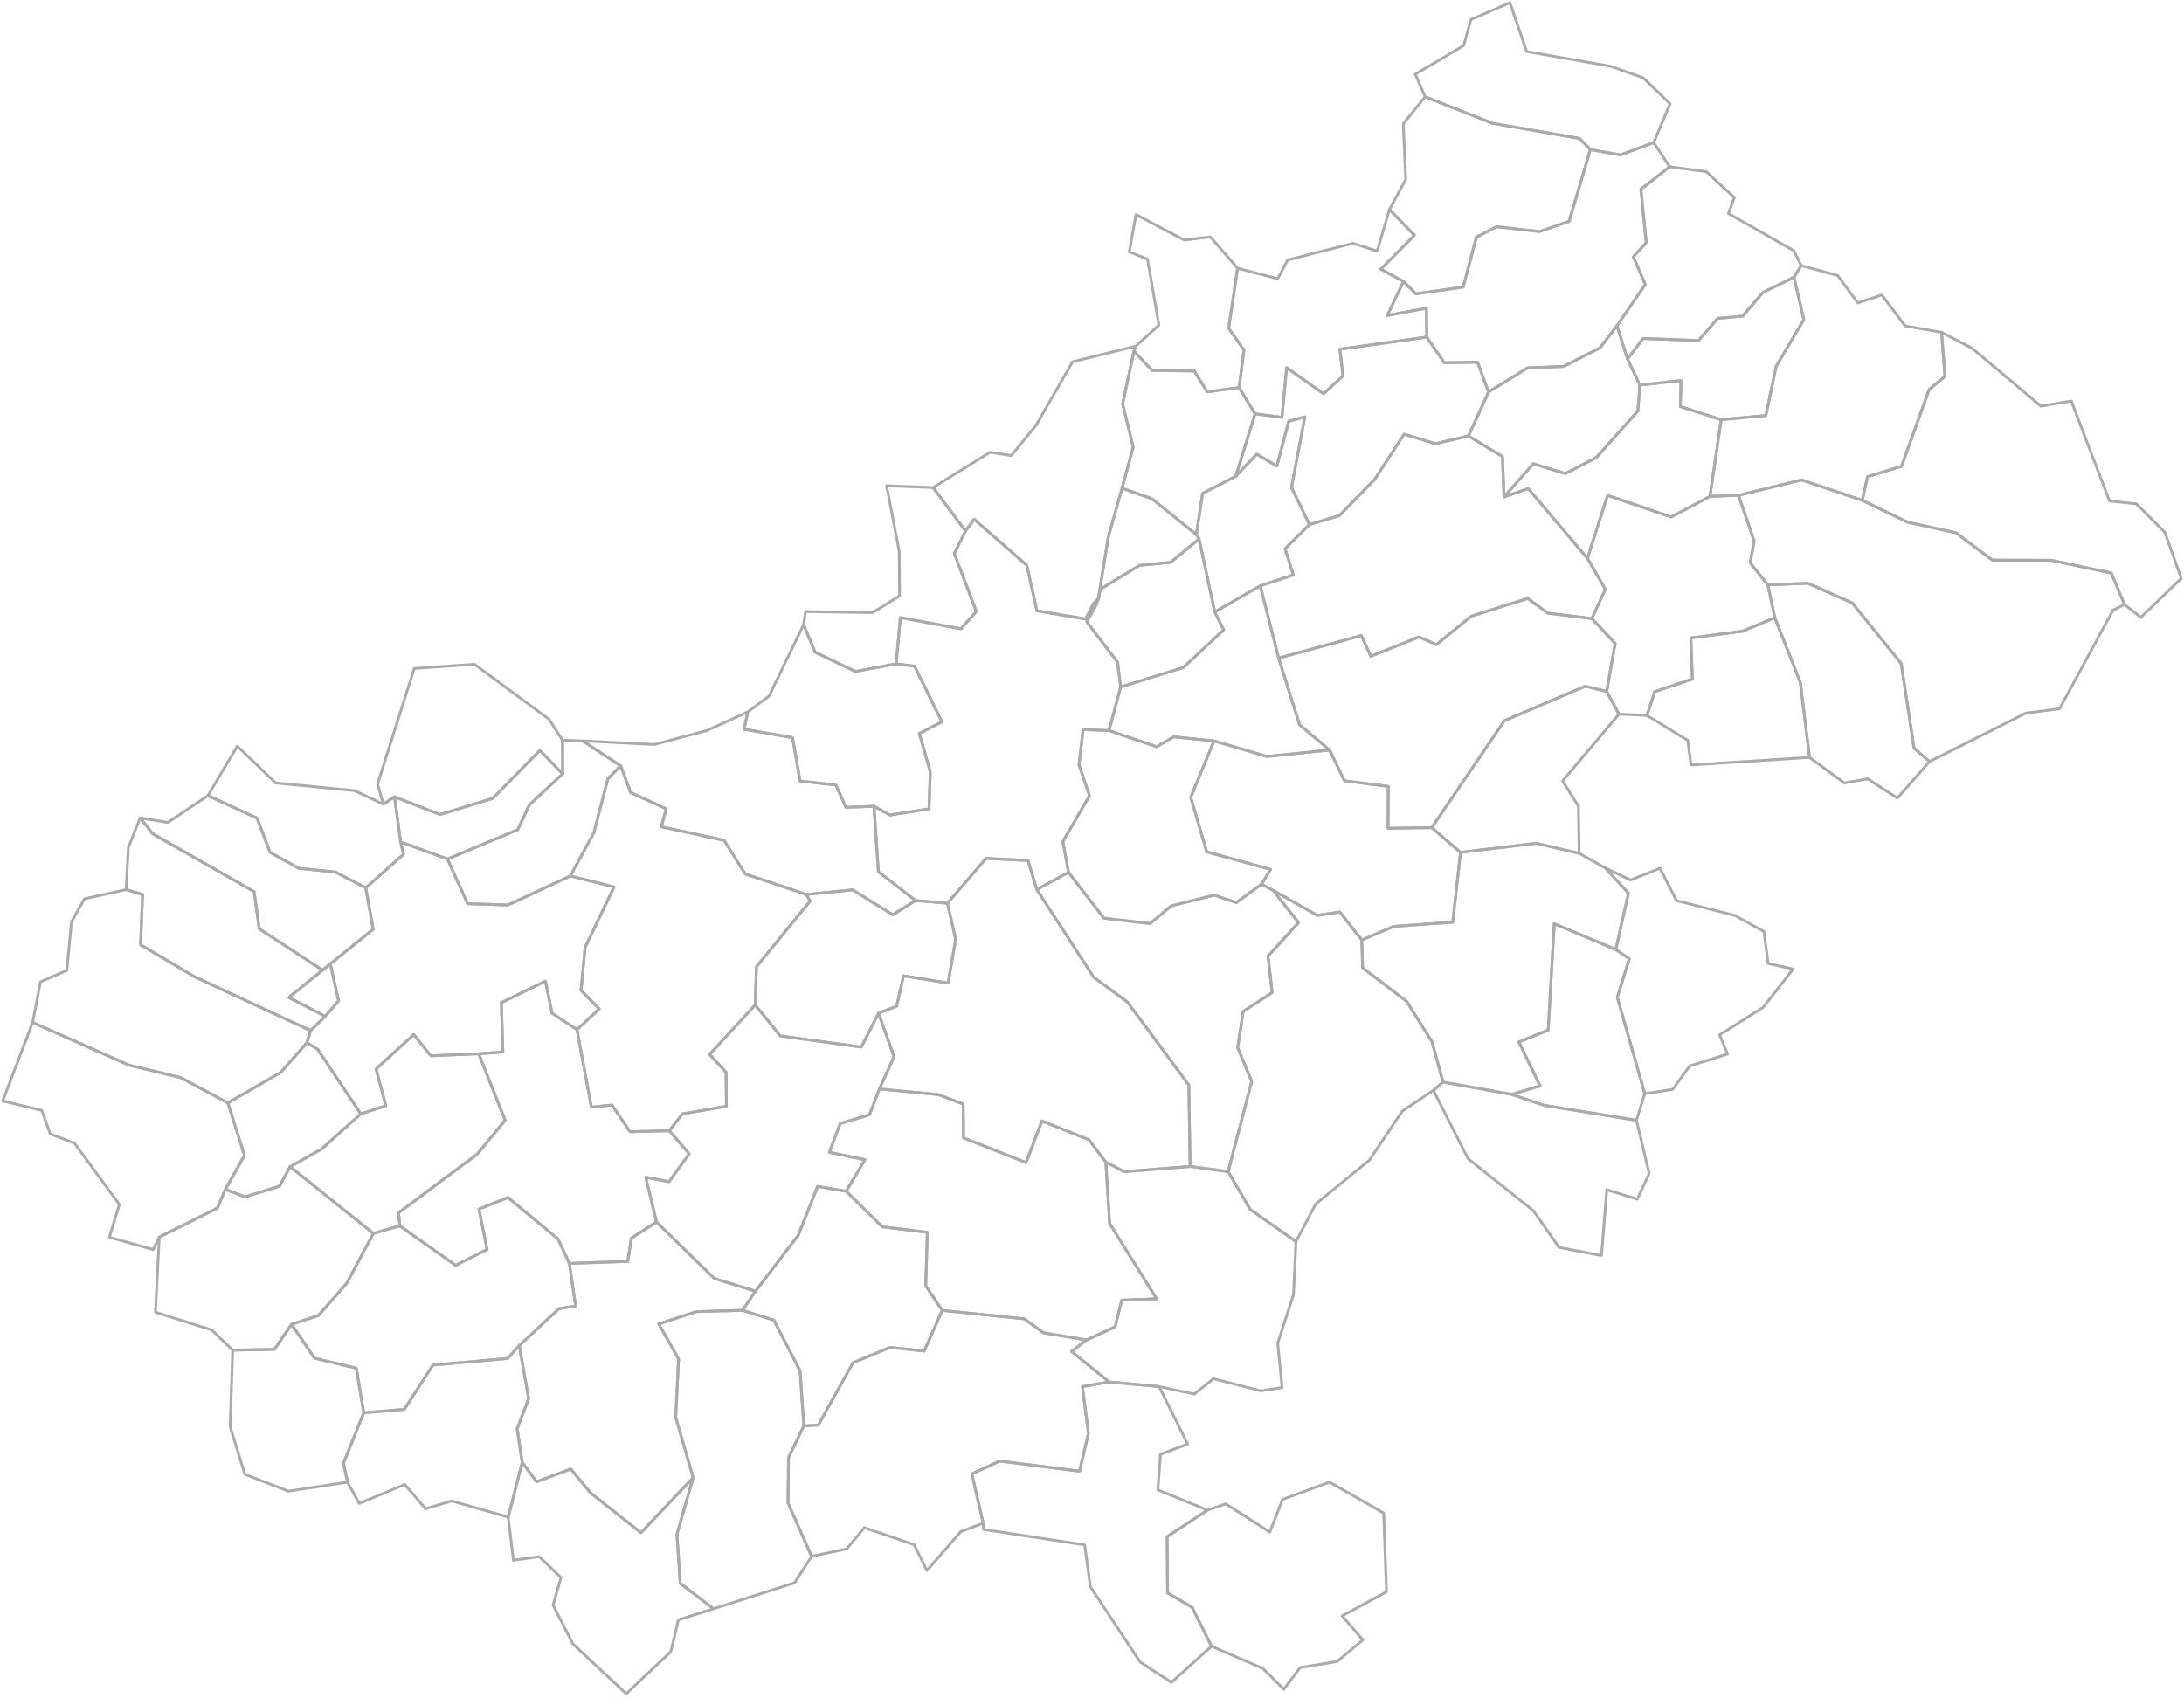
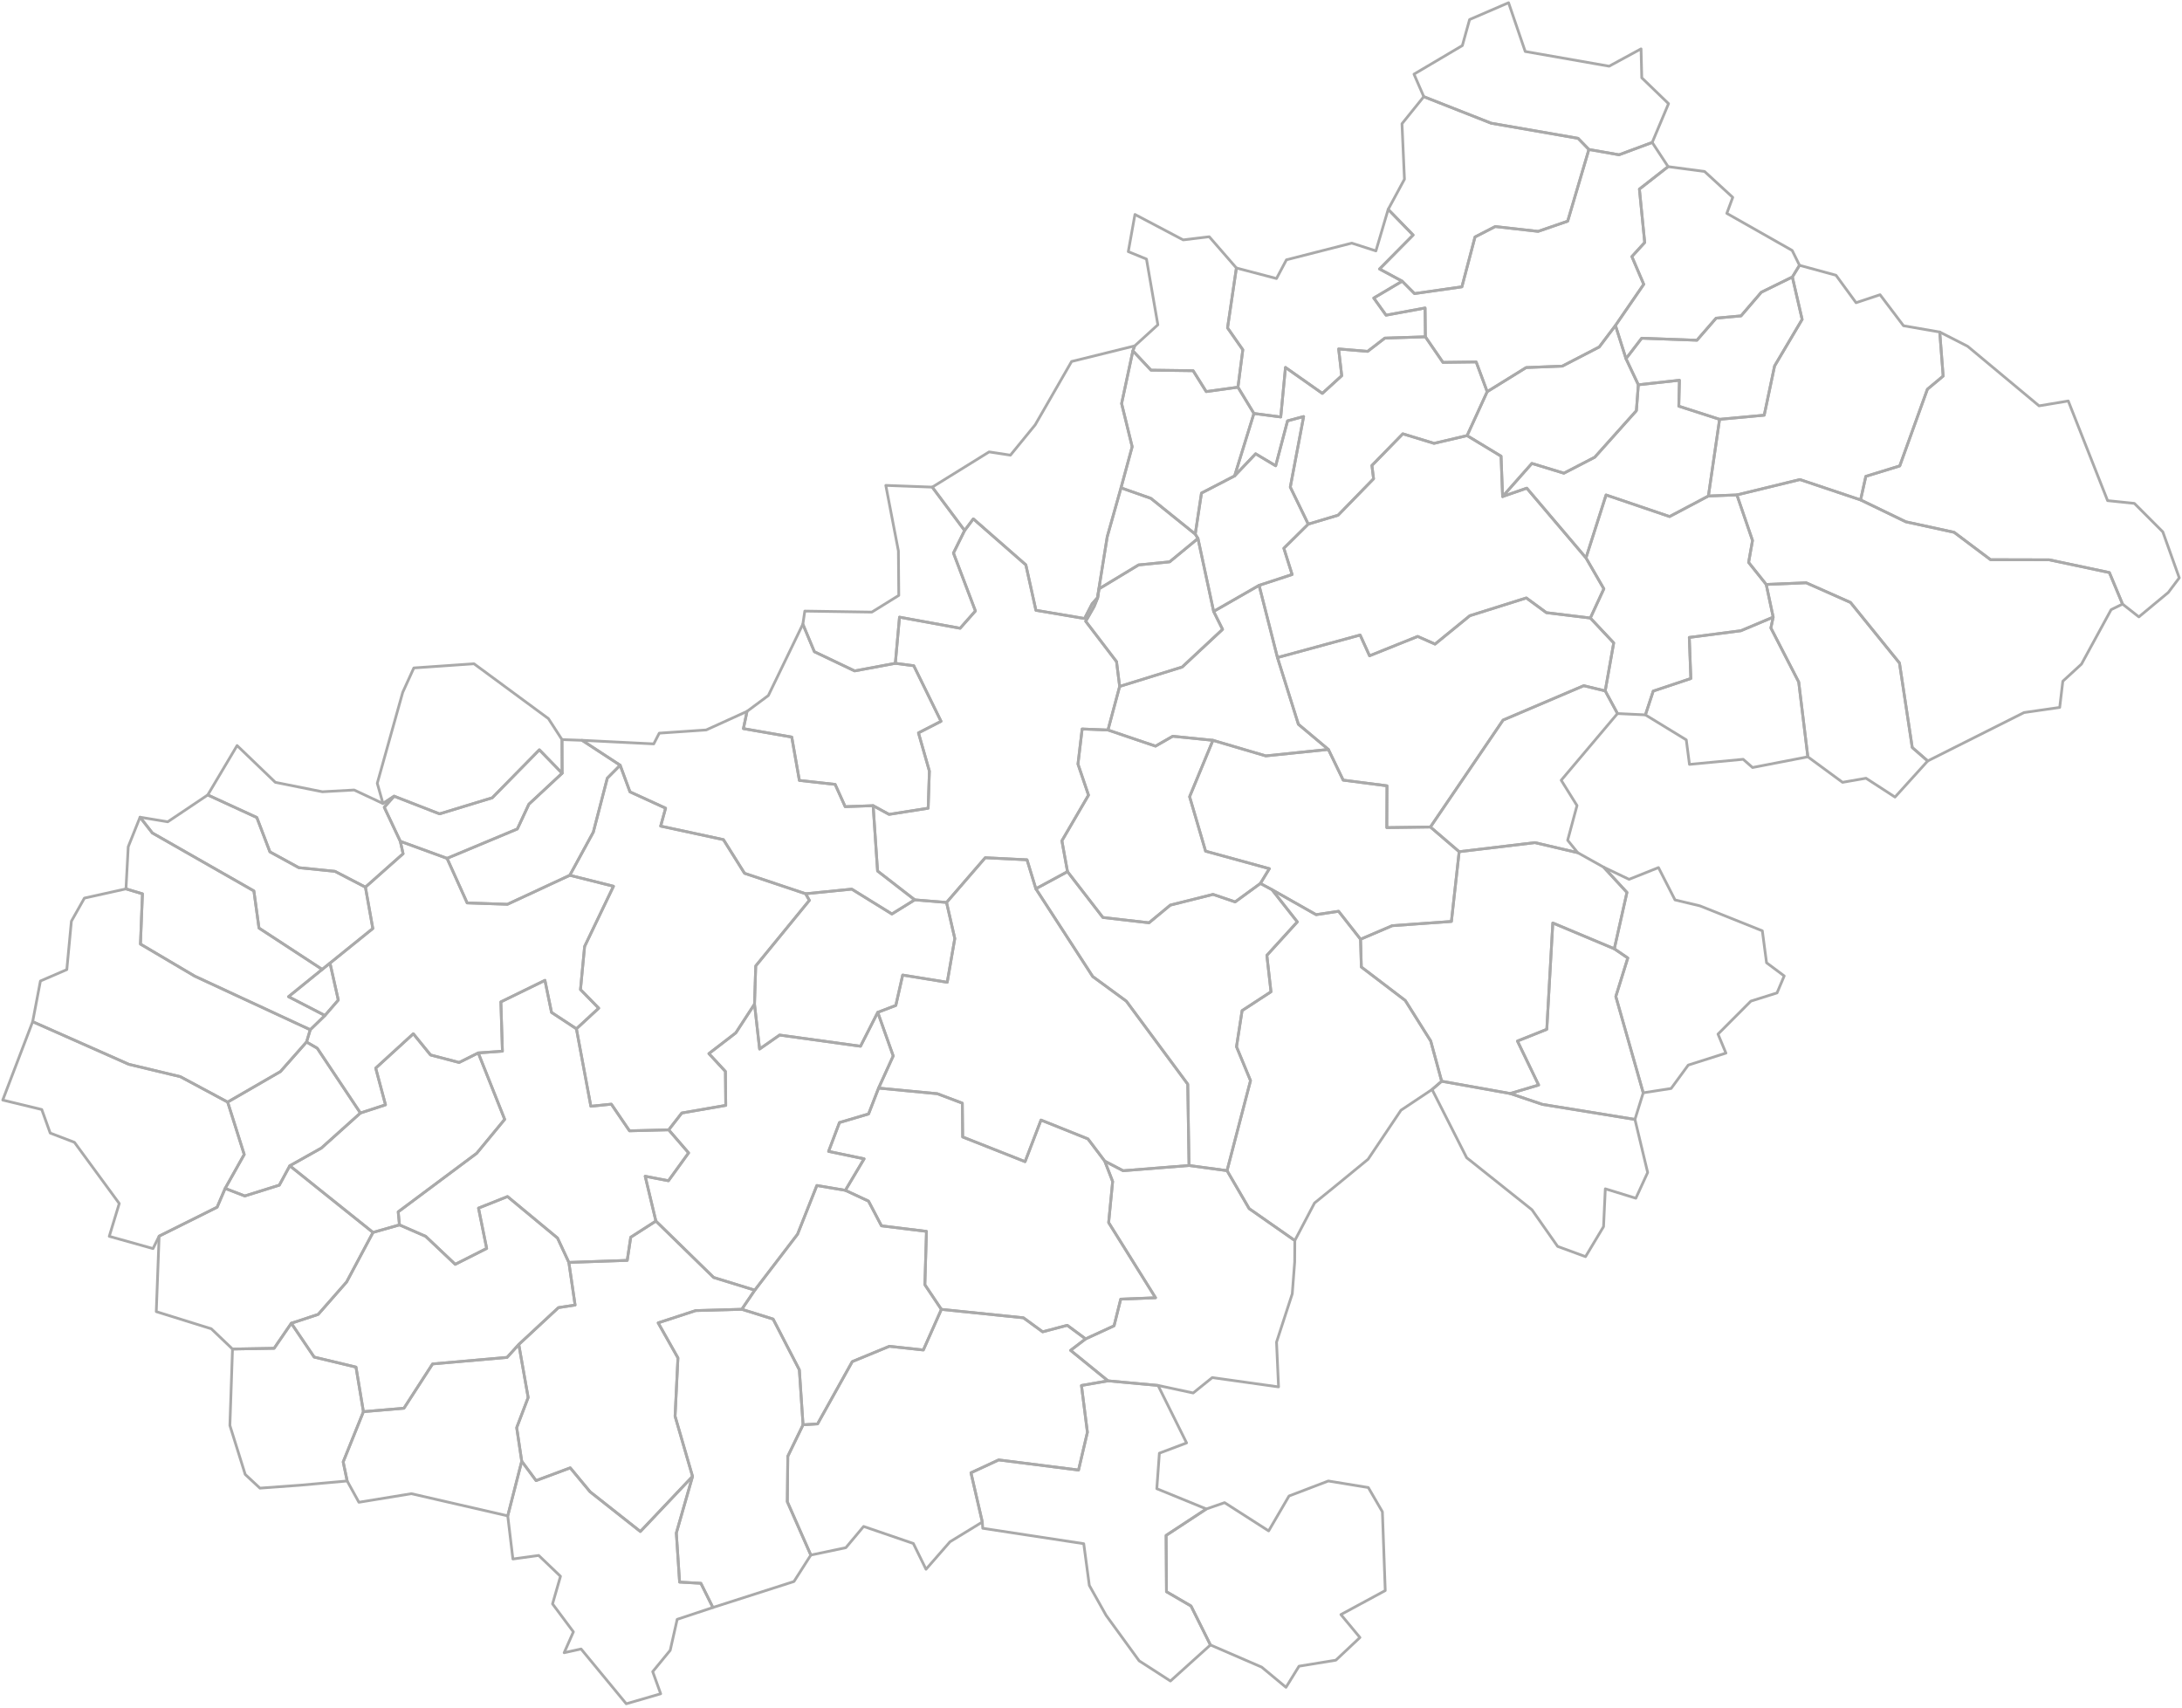
- <svg xmlns="http://www.w3.org/2000/svg" version="1.2" baseProfile="tiny" stroke-linecap="round" stroke-linejoin="round" viewBox="0 0 800 622">
+ <svg xmlns="http://www.w3.org/2000/svg" version="1.2" baseProfile="tiny" stroke-linecap="round" stroke-linejoin="round" viewBox="0 0 800 626">
  <g id="SM" fill="none" stroke="#aaa">
-     <path d="M443.782 603.118l-7.113-14.278-8.994-5.235-.137-20.644 14.754-9.698 6.689-2.316 16.153 10.358 4.657-11.982 17.216-6.315 19.829 11.295 1.041 28.884-16.253 8.795 7.6 8.826-9.454 7.9-13.504 2.207-6.02 7.967-7.659-7.628-18.805-8.136z" id="137844" />
-     <path d="M406.251 506.289l18.329 1.68 10.467 21.079-9.974 3.763-.945 13.018 18.164 7.434-14.754 9.698.137 20.644 8.994 5.235 7.113 14.278-14.68 13.23-11.445-7.404-18.272-27.652-2.047-15.297-37.032-5.647-.151-2.302-4.163-18.05 10.147-4.716 29.295 3.712 3.246-13.854-2.177-17.151 9.748-1.698z" id="137130" />
-     <path d="M133.242 517.59l-7.42 18.424 1.462 6.983-21.633 3.316-15.961-6.183-5.408-17.485.963-28.018 15.26-.268 6.297-9.183 8.388 12.402 15.329 3.67 2.723 16.342z" id="138538" />
-     <path d="M294.427 522.407l-5.59 11.533-.178 16.677 8.619 19.548-6.183 9.7-29.72 9.526-12.21-9.311-1.196-17.997 5.942-20.757-6.405-22.075 1.052-21.37-7.25-12.85 13.758-4.504 16.902-.475 11.481 3.58 9.623 18.627 1.355 20.148z" id="138770" />
-     <path d="M398.032 490.902l-5.52 4.207 13.739 11.18-9.748 1.698 2.177 17.15-3.246 13.855-29.295-3.712-10.147 4.717 4.162 18.049-8.16 3.043-12.486 14.277-4.642-9.447-18.24-6.242-6.505 7.786-12.843 2.702-8.619-19.548.177-16.677 5.591-11.533 5.325-.336 12.727-22.843 13.601-5.608 12.452 1.353 6.608-14.891 30.091 3.092 7.043 5.139 15.758 2.589z" id="138921" />
-     <path d="M208.564 462.869l2.287 15.63-6.105.942-14.538 13.505-4.292 4.741-27.322 2.404-10.494 16.243-14.858 1.256-2.723-16.342-15.329-3.67-8.388-12.402 9.852-3.251 10.432-11.898 9.669-18.157 9.7-2.76 20.456 14.457 11.519-5.83-2.992-14.78 10.632-4.24 18.336 15.202 4.158 8.95z" id="138734" />
-     <path d="M309.94 436.433l13.242 13.022 16.495 2.027-.584 19.567 6.047 9.033-6.608 14.891-12.452-1.353-13.601 5.608-12.727 22.844-5.325.335-1.356-20.148-9.622-18.627-11.481-3.58 4.764-7.013 15.68-20.51 7.081-17.868 10.447 1.772z" id="136713" />
-     <path d="M136.755 451.87l-9.67 18.157-10.43 11.898-9.853 3.251-6.297 9.183-15.26.268-7.773-7.427-20.53-6.447 1.398-27.517L79.6 442.624l2.953-6.887 7.197 2.764 12.653-3.96 3.847-7.107 30.504 24.436z" id="136768" />
-     <path d="M553.671 400.935l11.84 3.994 33.915 5.509 4.67 19.455-4.337 9.437-11.193-3.455-1.931 24.114-15.55-2.993-9.428-13.449-23.924-19.074-12.683-25.011 3.515-3.023 25.106 4.496z" id="137103" />
-     <path d="M132.145 408.087l-14.326 12.858-11.568 6.49-3.847 7.107L89.75 438.5l-7.197-2.763 6.985-12.446-6.067-19.215 19.338-11.18 9.577-10.844 3.926 2.278 15.832 23.756z" id="138501" />
-     <path d="M175.345 386.057l9.687 24.358-10.251 12.436L146 444.32l.454 4.789-9.7 2.76-30.504-24.436 11.568-6.49 14.326-12.857 9.195-3.002-3.593-13.454 13.792-12.604 6.312 7.78 17.494-.75z" id="139107" />
-     <path d="M211.332 377.209l5.295 28.404 7.513-.768 6.657 9.775 14.37-.36 7.299 8.443-7.392 10.22-8.528-1.644 3.928 16.427-9.224 5.924-1.28 8.495-21.406.744-4.158-8.95-18.337-15.202-10.63 4.24 2.99 14.78-11.518 5.83-20.456-14.457-.455-4.79 28.78-21.47 10.252-12.435-9.687-24.358 8.861-.64-.568-18.075 16.155-7.896 2.421 11.76 9.118 6.003z" id="137292" />
-     <path d="M591.867 347.878l4.939 3.372-4.39 14.116 10.048 35.313-3.038 9.759-33.914-5.509-11.841-3.994 10.447-3.106-7.765-16.124 10.759-4.308 2.2-38.99 22.555 9.471z" id="137504" />
-     <path d="M498.822 344.375l.295 10.184 16.111 12.277 9.329 14.858 4.008 14.745-3.515 3.023-11.408 7.609-12.059 17.97-19.63 16.04-7.228 13.762-16.741-11.707-8.11-13.918 8.61-33.006-5.137-12.423 2.049-13.242 10.59-6.911-1.51-13.356 11.168-12.274-9.291-11.807 16.175 9.162 8.252-1.237 8.042 10.25z" id="137899" />
-     <path d="M119.132 372.331l-13.347-6.898 12.34-10.003 2.866-2.305 3.04 13.538-4.9 5.668zm-5.38 5.224l-1.365 4.498-9.577 10.844-19.338 11.18-17.344-9.313-18.887-4.531-35.264-15.634 2.842-14.912 9.673-4.179 1.684-17.752 4.772-8.464 15.24-3.385 6.039 1.805-.73 18.435L71.394 357.9l42.359 19.655z" id="138663" />
-     <path d="M602.464 400.679l-10.048-35.313 4.39-14.116-4.939-3.372 4.632-20.672-8.543-9.256 9.323 4.456 10.78-4.302 6.061 11.85 21.333 5.423 10.68 5.907 1.546 11.71 9.146 2.034-10.945 13.99-15.995 10.134 2.917 7.015-13.835 4.352-6.274 8.574-10.229 1.586z" id="138618" />
-     <path d="M578.446 312.636l9.51 5.314 8.543 9.256-4.632 20.672-22.555-9.472-2.2 38.99-10.76 4.309 7.766 16.124-10.447 3.106-25.106-4.496-4.008-14.745-9.329-14.858-16.11-12.277-.296-10.185 11.624-4.966 21.695-1.556 2.84-25.578 27.78-3.32 15.685 3.682z" id="139287" />
-     <path d="M206.095 283.508l-12.182 11.346-4.235 9.087-25.771 10.775-17.14-6.25-2.274-16.543 16.66 6.485 19.318-5.892 17.28-17.593 8.344 8.585z" id="179677" />
-     <path d="M140.418 294.608l4.075-2.685 2.274 16.543 1.019 4.548-13.809 12.259-11.178-5.8-13.235-1.337-10.604-5.803-4.802-12.595-17.989-8.27 10.756-18.105 14.025 13.483 28.902 2.809 10.566 4.953z" id="139250" />
-     <path d="M487.031 274.781l5.432 11.257 16.057 2.074-.071 15.332 15.99-.22 10.541 9.05-2.84 25.578-21.694 1.556-11.624 4.966-8.042-10.25-8.252 1.237-16.175-9.162-4.248-2.28 3.291-5.421-23.387-6.422-5.853-19.963 8.546-20.675 19.377 5.71 22.952-2.367z" id="137540" />
-     <path d="M213.413 271.437l13.958 9.136-4.71 4.743-5.127 19.782-8.622 15.827-22.865 10.632-14.77-.499-7.37-16.342 25.77-10.775 4.236-9.087 12.182-11.346-.047-12.337 7.365.266z" id="136553" />
-     <path d="M273.888 260.828l-1.322 6.32 17.72 3.089 2.79 15.907 13.12 1.453 3.676 8.171 10.25-.368 1.627 23.959 13.627 10.566-8.377 5.19-14.71-9.111-16.914 1.691-22.402-7.501-7.738-12.344-23.012-4.954 1.809-6.584-13.064-5.978-3.597-9.76-13.958-9.137 26.274 1.31 19.224-5.107 14.977-6.812z" id="137611" />
-     <path d="M328.264 243.207l6.762.888 9.989 20.367-8.27 4.255 3.998 14-.44 13.614-14.342 2.26-5.84-3.191-10.25.368-3.675-8.171-13.12-1.453-2.79-15.907-17.72-3.09 1.322-6.32 7.816-5.814 12.656-26.166 4.218 10.106 14.76 7.036 14.926-2.782z" id="139358" />
-     <path d="M341.799 178.606l11.861 15.906-4.09 8.26 8.053 21.239-5.607 6.337-22.228-4.067-1.524 16.926-14.926 2.782-14.76-7.036-4.218-10.106.708-4.788 24.582.368 9.874-6.122-.138-16.316-4.62-24.017 17.033.633z" id="137675" />
-     <path d="M479.651 192.17l-8.946 8.854 3.033 9.626-12.111 3.97-16.666 9.56-5.742-26.74-.995-1.599 2.28-15.055 12.151-6.299 7.701-8.104 7.356 4.398 4.345-16.47 5.904-1.59-4.892 25.878 6.582 13.571z" id="179873" />
-     <path d="M453.882 141.973l5.85 9.626-7.077 22.888-12.15 6.299-2.281 15.055-16.273-13.118-10.945-3.858 4.087-15.071-3.868-15.822 4.129-19.335 6.638 7.078 15.452.207 4.802 7.659 11.636-1.608z" id="138164" />
-     <path d="M416.027 126.822l-.673 1.815-4.129 19.335 3.868 15.822-4.087 15.071-5.058 17.946-3.587 22.351-1.936 2.2-2.798 5.416-17.822-3.014-3.691-16.655-19.26-16.866-3.194 4.269-11.861-15.906 20.851-12.919 7.81 1.201 9.085-11.133 13.343-23.217 23.139-5.716z" id="137960" />
-     <path d="M778.2 221.483l-4.825-11.553-22.044-4.667-21.528-.054-13.359-10.04-17.706-3.854-16.573-8.022 1.914-8.638 12.436-3.823 10.135-28.116 5.781-4.827-1.251-16.15 11.243 5.89 25.177 21.176 11.111-1.895 14.008 36.645 9.817 1.01 10.43 10.44L799 211.872l-14.814 14.31-5.986-4.7z" id="137407" />
-     <path d="M711.18 121.74l1.251 16.149-5.78 4.827-10.136 28.116-12.436 3.823-1.914 8.638-22.259-7.465-23.093 5.636-10.452.395 4.1-28.112 16.364-1.51 3.8-18.049 10.101-17.073-3.584-15.558 2.622-4.28 13.379 3.644 7.36 10.074 8.792-2.936 8.6 11.376 13.285 2.305z" id="137069" />
-     <path d="M453.308 98.257l-3.248 21.96 5.599 8.022-1.777 13.734-11.636 1.608-4.802-7.659-15.452-.207-6.638-7.078.673-1.815 8.485-7.734-4.174-24.104-6.67-2.721 2.45-13.632 17.677 9.326 9.558-1.157 9.955 11.457z" id="180028" />
-     <path d="M659.764 97.277l-2.622 4.28-11.385 5.595-7.435 8.668-9.136.834-7.028 8.094-20.256-.744-5.755 7.51-3.86-12.182 10.368-15.094-4.352-10.165 4.704-5.161-1.943-19.576L611.59 61.1l13.358 1.765 10.34 9.498-2.173 5.868 23.964 13.6 2.684 5.446z" id="137274" />
-     <path d="M605.76 52.23l5.83 8.87-10.526 8.236 1.943 19.576-4.704 5.161 4.352 10.165-10.367 15.094-6.193 8.1-13.305 6.81-13.249.526-14.284 8.843-4.036-10.902-12.178.158-6.446-9.375-.111-10.566-14.31 2.636 5.917-12.465 4.524 4.548 17.37-2.479 4.805-18.28 7.423-3.824 15.715 1.773 10.843-3.74 7.77-26.291 11.06 1.947 12.156-4.52z" id="139170" />
-     <path d="M522.011 35.44l24.717 9.738 31.848 5.535 3.968 4.09-7.771 26.293-10.843 3.739-15.714-1.773-7.424 3.825-4.806 18.28-17.369 2.478-4.524-4.548-8.305-4.473 12.316-12.449-9.146-9.404 5.963-11.054-.902-20.357 7.992-9.92z" id="136919" />
-     <path d="M605.76 52.23l-12.157 4.52-11.06-1.946-3.967-4.09-31.848-5.536-24.717-9.738-3.59-8.25 17.732-10.482 2.652-9.54L553.093 1l6.112 17.878 30.763 5.395 11.962 4.248 9.816 9.485-5.987 14.225z" id="139009" />
-     <path d="M588.531 253.314l4.5 8.311-20.638 24.45 5.794 9.29.259 17.27-15.685-3.682-27.78 3.32-10.542-9.048 26.645-39.208 29.576-12.608 7.871 1.905z" id="136802" />
-     <path d="M650.114 226.273l9.36 23.785 3.344 27.426-43.396 2.778-1.175-8.992-14.98-9.162 2.866-8.728 13.789-4.599-.568-15.067 18.914-2.452 11.846-4.989z" id="180091" />
-     <path d="M583.08 226.6l8.566 9.117-3.115 17.596-7.87-1.904-29.577 12.608-26.645 39.208-15.99.22.071-15.333-16.057-2.074-5.432-11.257-11-9.229-7.67-24.456 30.316-8.255 3.448 7.603 17.652-7.098 6.361 2.815 12.75-10.404 20.707-6.52 7.354 5.397 16.131 1.966z" id="138084" />
-     <path d="M626.36 181.86l10.453-.396 5.72 16.707-1.427 8.043 6.457 8.075 2.55 11.984-11.845 4.989-18.914 2.452.568 15.067-13.789 4.6-2.867 8.727-10.234-.483-4.5-8.311 3.114-17.597-8.566-9.117 4.953-10.707-6.554-11.336 7.364-23.08 23.291 7.916 14.226-7.534z" id="138351" />
-     <path d="M405.05 425.736l1.424 22.533 17.192 27.554-12.77.508-2.438 9.775-10.426 4.796-15.758-2.59-7.043-5.138-30.091-3.092-6.047-9.032.584-19.568-16.495-2.027-13.242-13.022 6.875-11.552-13.023-2.725 3.983-10.57 10.678-3.157 3.67-9.48 21.533 2.06 9.164 3.47.13 12.39 22.881 9.047 5.838-15.243 17.214 6.9 6.168 8.163z" id="136964" />
-     <path d="M206.048 271.17l.047 12.338-8.344-8.585-17.28 17.593-19.319 5.892-16.659-6.485-4.075 2.685-2.099-7.417 13.408-42.292 22.057-1.528 27.288 20.113 4.976 7.687z" id="137032" />
-     <path d="M468.36 241.096l7.67 24.456 11.001 9.229-22.952 2.367-19.377-5.71-14.733-1.492-6.317 3.622-17.43-5.908 4.284-15.983 22.926-7.11 14.806-13.811-3.277-6.575 16.666-9.56 6.733 26.475z" id="138280" />
-     <path d="M444.961 224.18l3.277 6.576-14.806 13.81-22.926 7.11-1.144-9.078-11.3-14.794 3.125-5.491 1.287-3.191.46-3.215 14.513-8.779 11.375-1.122 10.397-8.567 5.742 26.742z" id="137185" />
-     <path d="M51.344 299.628l4.52 5.788 37.22 21.247 1.873 13.611 23.168 15.156-12.34 10.003 13.347 6.898-5.38 5.224-42.36-19.655-19.894-11.753.729-18.435-6.039-1.805.824-15.446 4.332-10.833z" id="179882" />
-     <path d="M295.375 327.695l1.37 2.423-19.668 24.049-.444 14.006-16.726 18.127 6.06 6.55.121 12.44-16.117 2.792-4.804 6.178-14.37.36-6.657-9.775-7.513.768-5.295-28.404 8.174-7.558-6.675-6.828 1.508-15.797 10.589-22.083-16.016-4.018 8.622-15.827 5.126-19.782 4.711-4.743 3.597 9.762 13.064 5.977-1.81 6.584 23.013 4.954 7.738 12.344 22.401 7.501z" id="138208" />
-     <path d="M76.17 291.468l17.988 8.27 4.802 12.595 10.604 5.803 13.235 1.338 11.178 5.799 2.71 15.17-15.696 12.682-2.866 2.305-23.168-15.156-1.873-13.611-37.22-21.247-4.52-5.788 10.161 1.683 14.664-9.843z" id="137728" />
-     <path d="M163.907 314.716l7.37 16.342 14.77.499 22.865-10.632 16.016 4.018-10.59 22.083-1.507 15.797 6.675 6.828-8.174 7.558-9.118-6.004-2.42-11.759-16.156 7.896.568 18.075-8.861.64-17.494.75-6.312-7.78-13.792 12.604 3.593 13.454-9.195 3.002-15.832-23.756-3.926-2.278 1.365-4.498 5.38-5.224 4.9-5.668-3.04-13.538 15.694-12.682-2.709-15.17 13.809-12.26-1.019-4.546 17.14 6.249z" id="136526" />
-     <path d="M596.147 131.513l4.525 9.567-.712 9.496-15.276 17.073-11.304 5.85-11.745-3.58-10.726 12.136-.565-14.79-12.454-7.549 7.368-16.106 14.283-8.842 13.25-.526 13.304-6.81 6.193-8.1 3.859 12.181z" id="137746" />
-     <path d="M514.093 103.097l-5.917 12.465 14.31-2.636.111 10.566-31.804 4.45 1.13 9.817-7.108 6.48-13.514-9.516-1.73 18.163-9.84-1.287-5.849-9.626 1.777-13.734-5.6-8.023 3.25-21.959 14.702 3.863 3.643-6.862 23.962-6.114 8.843 2.85 4.499-15.223 9.146 9.404-12.316 12.449 8.305 4.473z" id="137764" />
-     <path d="M682.165 183.293l16.573 8.022 17.706 3.854 13.359 10.04 21.528.054 22.044 4.667 4.825 11.553-4.184 2.048-19.608 36.154-12.34 1.579-35.302 17.743-5.669-4.93-4.685-30.992-17.957-22.198-16.246-7.21-14.646.612-6.457-8.075 1.427-8.043-5.72-16.707 23.093-5.636 22.259 7.465z" id="136599" />
-     <path d="M706.766 279.007l-11.753 13.364-10.863-7.027-8.61 1.494-12.722-9.354-3.344-27.426-9.36-23.785-2.55-11.984 14.645-.612 16.246 7.21 17.957 22.198 4.685 30.992 5.669 4.93z" id="139330" />
-     <path d="M406.222 267.66l17.43 5.908 6.317-3.622 14.733 1.492-8.546 20.675 5.853 19.963 23.387 6.422-3.29 5.42-9.258 6.765-8.1-2.751-15.681 3.936-7.796 6.471-16.914-1.948-12.973-16.803-2.054-11.316 9.755-16.73-3.864-11.393 1.537-12.872 9.464.383z" id="138431" />
-     <path d="M83.472 404.077l6.067 19.215-6.985 12.446-2.953 6.886-21.261 10.612-2.234 4.558-16.043-4.495 3.661-12.033-16.429-22.43-8.887-3.401-3.093-8.629L1 403.338l10.976-28.74 35.265 15.635 18.887 4.53 17.344 9.314z" id="138574" />
-     <path d="M438.224 195.841l.995 1.598-10.397 8.567-11.375 1.122-14.514 8.779-.46 3.214-1.286 3.192-3.125 5.49 11.3 14.795 1.144 9.079-4.284 15.983-9.464-.383-1.537 12.872 3.864 11.394-9.755 16.729 2.054 11.317-11.6 6.28-3.246-10.627-15.318-.757-14.183 16.4-11.66-.96-13.628-10.567-1.627-23.958 5.84 3.191 14.342-2.26.439-13.613-3.998-14.001 8.27-4.255-9.989-20.367-6.762-.888 1.524-16.926 22.228 4.067 5.607-6.338-8.053-21.238 4.09-8.26 3.193-4.27 19.26 16.868 3.692 16.654 17.822 3.014 2.798-5.415 1.936-2.2 3.587-22.352 5.058-17.946 10.945 3.858 16.272 13.118z" id="136483" />
-     <path d="M657.142 101.557l3.584 15.558-10.102 17.073-3.799 18.048-16.365 1.51-14.953-4.817.237-9.505-15.072 1.656-4.525-9.567 5.755-7.509 20.256.744 7.028-8.094 9.136-.834 7.435-8.668 11.385-5.595z" id="139143" />
-     <path d="M630.46 153.747l-4.1 28.112-14.226 7.534-23.291-7.915-7.364 23.079-21.71-25.573-8.86 3.07 10.726-12.135 11.745 3.58 11.304-5.85 15.276-17.072.712-9.497 15.072-1.656-.237 9.505 14.953 4.818z" id="137229" />
-     <path d="M253.91 541.326l-5.941 20.757 1.196 17.997 12.21 9.31-12.888 4.068-2.763 11.63-16.328 15.422-19.507-18.212-7.306-14.23 2.911-10.117-7.982-7.645-9.463 1.3-1.893-15.811 5.13-20.03 5.26 7.098 12.53-4.676 7.266 8.775 18.442 14.563 19.127-20.199z" id="137363" />
-     <path d="M190.208 492.946l3.432 19.454-4.2 11.05 1.846 12.314-5.13 20.03-20.738-5.9-9.526 2.848-7.658-8.884-16.647 6.948-4.303-7.809-1.461-6.983 7.42-18.424 14.857-1.256 10.494-16.243 27.322-2.404 4.292-4.74z" id="138805" />
-     <path d="M276.732 473.039l-4.764 7.013-16.902.475-13.758 4.504 7.25 12.85-1.052 21.37 6.405 22.075-19.127 20.199-18.442-14.563-7.267-8.775-12.53 4.676-5.26-7.099-1.844-12.315 4.2-11.049-3.433-19.454 14.538-13.505 6.105-.941-2.287-15.631 21.405-.744 1.281-8.495 9.224-5.924 21.17 20.677 15.088 4.656z" id="136642" />
-     <path d="M335.377 329.925l11.66.96 3.026 13.224-2.775 16.044-16.329-2.649-2.52 11.142-6.624 2.53-6.32 12.427-29.667-4.098-9.195-11.332.444-14.006 19.668-24.048-1.37-2.424 16.914-1.691 14.71 9.111 8.377-5.19z" id="139054" />
-     <path d="M537.89 159.716l12.454 7.549.565 14.79 8.86-3.07 21.71 25.572 6.554 11.336-4.953 10.707-16.13-1.966-7.355-5.398-20.706 6.521-12.75 10.404-6.362-2.815-17.652 7.098-3.448-7.603-30.317 8.255-6.733-26.476 12.11-3.97-3.032-9.626 8.946-8.854 10.942-3.27 13.008-13.356 10.724-16.484 11.446 3.495 12.12-2.839z" id="138039" />
-     <path d="M522.597 123.492l6.446 9.375 12.178-.158 4.037 10.901-7.368 16.106-12.12 2.839-11.445-3.495-10.724 16.484-13.008 13.356-10.942 3.27-6.582-13.571 4.892-25.877-5.904 1.588-4.345 16.471-7.356-4.398-7.7 8.104 7.076-22.888 9.84 1.287 1.729-18.163 13.514 9.517 7.108-6.481-1.13-9.816 31.804-4.45z" id="139214" />
-     <path d="M435.936 427.33l13.938 1.888 8.11 13.918 16.741 11.707-.936 19.534-5.767 17.71 1.605 16.263-7.838 1.183-17.327-4.44-6.998 5.642-12.884-2.766-18.329-1.68-13.739-11.18 5.52-4.207 10.426-4.796 2.437-9.775 12.771-.508-17.192-27.554-1.423-22.533 6.733 3.514 24.152-1.92z" id="138869" />
-     <path d="M391.384 319.589l12.973 16.802 16.914 1.948 7.796-6.471 15.682-3.936 8.099 2.75 9.257-6.763 4.248 2.28 9.291 11.807-11.169 12.274 1.51 13.356-10.59 6.911-2.048 13.242 5.138 12.423-8.611 33.006-13.938-1.887-.466-29.82-22.514-30.434-12.323-9.036-20.848-32.173 11.599-6.28z" id="139394" />
-     <path d="M379.785 325.868l20.848 32.173 12.323 9.036 22.514 30.434.466 29.82-24.152 1.919-6.733-3.514-6.168-8.162-17.214-6.901-5.838 15.243-22.88-9.048-.13-12.39-9.165-3.468-21.532-2.062 5.361-11.788-5.67-15.984 6.624-2.53 2.52-11.142 16.33 2.649 2.774-16.044-3.026-13.224 14.183-16.4 15.317.757 3.248 10.626z" id="136848" />
-     <path d="M276.633 368.173l9.195 11.332 29.668 4.098 6.32-12.427 5.67 15.984-5.362 11.788-3.671 9.48-10.678 3.159-3.983 10.57 13.023 2.724-6.875 11.553-10.447-1.773-7.08 17.868-15.68 20.51-15.09-4.656-21.169-20.677-3.927-16.427 8.527 1.645 7.392-10.22-7.299-8.444 4.804-6.178 16.117-2.792-.12-12.44-6.06-6.55 16.725-18.127z" id="137443" />
+     <path d="M443.782 603.118l-7.113-14.278-8.994-5.235-.137-20.644 14.754-9.698 6.689-2.316 16.153 10.358 7.468-12.798 14.405-5.5 14.664 2.401 5.165 8.895 1.041 28.884-16.253 8.795 6.978 8.416-8.832 8.31-13.504 2.207-4.775 7.736-8.904-7.397-18.805-8.136z" data-name="Hodod" class="comuna" id="137844" />
+     <path d="M406.251 506.289l18.329 1.68 10.467 21.079-9.974 3.763-.945 13.018 18.164 7.434-14.754 9.698.137 20.644 8.994 5.235 7.113 14.278-14.66 13.224-11.465-7.398-12.117-16.669-6.155-10.983-2.047-15.297-37.032-5.647-.151-2.302-4.163-18.05 10.147-4.716 29.295 3.712 3.246-13.854-2.177-17.151 9.748-1.698z" data-name="Bogdand" class="comuna" id="137130" />
+     <path d="M133.242 517.59l-7.42 18.424 1.462 6.983-17.093 1.545-14.887 1.087-5.398-5.027-5.624-17.957.963-28.018 15.26-.268 6.297-9.183 8.388 12.402 15.329 3.67 2.723 16.342z" data-name="Pir" class="comuna" id="138538" />
+     <path d="M294.427 522.407l-5.59 11.533-.178 16.677 8.619 19.548-6.183 9.7-29.72 9.526-4.407-8.875-7.803-.436-1.196-17.997 5.942-20.757-6.405-22.075 1.052-21.37-7.25-12.85 13.758-4.504 16.902-.475 11.481 3.58 9.623 18.627 1.355 20.148z" data-name="Săcășeni" class="comuna" id="138770" />
+     <path d="M398.032 490.902l-5.52 4.207 13.739 11.18-9.748 1.698 2.177 17.15-3.246 13.855-29.295-3.712-10.147 4.717 4.162 18.049-11.851 7.248-8.795 10.072-4.642-9.447-18.24-6.242-6.505 7.786-12.843 2.702-8.619-19.548.177-16.677 5.591-11.533 5.325-.336 12.727-22.843 13.601-5.608 12.452 1.353 6.608-14.891 30.091 3.092 7.043 5.139 9.023-2.39 6.735 4.979z" data-name="Supur" class="comuna" id="138921" />
+     <path d="M208.564 462.869l2.287 15.63-6.105.942-14.538 13.505-4.292 4.741-27.322 2.404-10.494 16.243-14.858 1.256-2.723-16.342-15.329-3.67-8.388-12.402 9.852-3.251 10.432-11.898 9.669-18.157 9.7-2.76 9.61 4.19 10.846 10.267 11.519-5.83-2.992-14.78 10.632-4.24 18.336 15.202 4.158 8.95z" data-name="Santău" class="comuna" id="138734" />
+     <path d="M309.94 436.433l8.49 3.96 4.752 9.062 16.495 2.027-.584 19.567 6.047 9.033-6.608 14.891-12.452-1.353-13.601 5.608-12.727 22.844-5.325.335-1.356-20.148-9.622-18.627-11.481-3.58 4.764-7.013 15.68-20.51 7.081-17.868 10.447 1.772z" data-name="Acîș" class="comuna" id="136713" />
+     <path d="M136.755 451.87l-9.67 18.157-10.43 11.898-9.853 3.251-6.297 9.183-15.26.268-7.773-7.427-20.176-6.29 1.044-27.674L79.6 442.624l2.953-6.887 7.197 2.764 12.653-3.96 3.847-7.107 30.504 24.436z" data-name="Andrid" class="comuna" id="136768" />
+     <path d="M553.671 400.935l11.84 3.994 33.915 5.509 4.67 19.455-4.337 9.437-11.193-3.455-.649 13.869-6.598 11.006-10.234-3.754-9.428-13.449-23.924-19.074-12.683-25.011 3.515-3.023 25.106 4.496z" data-name="Bîrsău" class="comuna" id="137103" />
+     <path d="M132.145 408.087l-14.326 12.858-11.568 6.49-3.847 7.107L89.75 438.5l-7.197-2.763 6.985-12.446-6.067-19.215 19.338-11.18 9.577-10.844 3.926 2.278 15.832 23.756z" data-name="Petrești" class="comuna" id="138501" />
+     <path d="M175.345 386.057l9.687 24.358-10.251 12.436L146 444.32l.454 4.789-9.7 2.76-30.504-24.436 11.568-6.49 14.326-12.857 9.195-3.002-3.593-13.454 13.792-12.604 6.312 7.78 10.482 2.752 7.012-3.502z" data-name="Tiream" class="comuna" id="139107" />
+     <path d="M211.332 377.209l5.295 28.404 7.513-.768 6.657 9.775 14.37-.36 7.299 8.443-7.392 10.22-8.528-1.644 3.928 16.427-9.224 5.924-1.28 8.495-21.406.744-4.158-8.95-18.337-15.202-10.63 4.24 2.99 14.78-11.518 5.83-10.846-10.266-9.61-4.191-.455-4.79 28.78-21.47 10.252-12.435-9.687-24.358 8.861-.64-.568-18.075 16.155-7.896 2.421 11.76 9.118 6.003z" data-name="Căuaș" class="comuna" id="137292" />
+     <path d="M591.867 347.878l4.939 3.372-4.39 14.116 10.048 35.313-3.038 9.759-33.914-5.509-11.841-3.994 10.447-3.106-7.765-16.124 10.759-4.308 2.2-38.99 22.555 9.471z" data-name="Crucișor" class="comuna" id="137504" />
+     <path d="M498.822 344.375l.295 10.184 16.111 12.277 9.329 14.858 4.008 14.745-3.515 3.023-11.408 7.609-12.059 17.97-11.851 9.722-7.779 6.319-7.228 13.76-16.741-11.706-8.11-13.918 8.61-33.006-5.137-12.423 2.049-13.242 10.59-6.911-1.51-13.356 11.168-12.274-9.291-11.807 16.175 9.162 8.252-1.237 8.042 10.25z" data-name="Homoroade" class="comuna" id="137899" />
+     <path d="M119.132 372.331l-13.347-6.898 12.34-10.003 2.866-2.305 3.04 13.538-4.9 5.668zm-5.38 5.224l-1.365 4.498-9.577 10.844-19.338 11.18-17.344-9.313-18.887-4.531-35.264-15.634 2.842-14.912 9.673-4.179 1.684-17.752 4.772-8.464 15.24-3.385 6.039 1.805-.73 18.435L71.394 357.9l42.359 19.655z" data-name="Sanislău" class="comuna" id="138663" />
+     <path d="M602.464 400.679l-10.048-35.313 4.39-14.116-4.939-3.372 4.632-20.672-8.543-9.256 9.323 4.456 10.78-4.302 6.061 11.85 9.16 2.187 22.854 9.143 1.545 11.71 6.477 4.834-2.635 6.224-9.594 3.014-12.043 12.086 2.906 6.968-13.823 4.399-6.274 8.574-10.229 1.586z" data-name="Pomi" class="comuna" id="138618" />
+     <path d="M578.446 312.636l9.51 5.314 8.543 9.256-4.632 20.672-22.555-9.472-2.2 38.99-10.76 4.309 7.766 16.124-10.447 3.106-25.106-4.496-4.008-14.745-9.329-14.858-16.11-12.277-.296-10.185 11.624-4.966 21.695-1.556 2.84-25.578 27.78-3.32 15.685 3.682z" data-name="Valea Vinului" class="comuna" id="139287" />
+     <path d="M206.095 283.508l-12.182 11.346-4.235 9.087-25.771 10.775-17.14-6.25-5.88-12.47 3.606-4.073 16.66 6.485 19.318-5.892 17.28-17.593 8.344 8.585z" data-name="Cămin" class="comuna" id="179677" />
+     <path d="M140.418 294.608l4.075-2.685-3.606 4.073 5.88 12.47 1.019 4.548-13.809 12.259-11.178-5.8-13.235-1.337-10.604-5.803-4.802-12.595-17.989-8.27 10.756-18.105 14.025 13.483 17.245 3.452 11.657-.643 10.566 4.953z" data-name="Urziceni" class="comuna" id="139250" />
+     <path d="M487.031 274.781l5.432 11.257 16.057 2.074-.071 15.332 15.99-.22 10.541 9.05-2.84 25.578-21.694 1.556-11.624 4.966-8.042-10.25-8.252 1.237-16.175-9.162-4.248-2.28 3.291-5.421-23.387-6.422-5.853-19.963 8.546-20.675 19.377 5.71 22.952-2.367z" data-name="Culciu" class="comuna" id="137540" />
+     <path d="M213.413 271.437l13.958 9.136-4.71 4.743-5.127 19.782-8.622 15.827-22.865 10.632-14.77-.499-7.37-16.342 25.77-10.775 4.236-9.087 12.182-11.346-.047-12.337 7.365.266z" data-name="Căpleni" class="comuna" id="136553" />
+     <path d="M273.888 260.828l-1.322 6.32 17.72 3.089 2.79 15.907 13.12 1.453 3.676 8.171 10.25-.368 1.627 23.959 13.627 10.566-8.377 5.19-14.71-9.111-16.914 1.691-22.402-7.501-7.738-12.344-23.012-4.954 1.809-6.584-13.064-5.978-3.597-9.76-13.958-9.137 26.274 1.31 2.022-3.935 17.202-1.172 14.977-6.812z" data-name="Doba" class="comuna" id="137611" />
+     <path d="M328.264 243.207l6.762.888 9.989 20.367-8.27 4.255 3.998 14-.44 13.614-14.342 2.26-5.84-3.191-10.25.368-3.675-8.171-13.12-1.453-2.79-15.907-17.72-3.09 1.322-6.32 7.816-5.814 12.656-26.166 4.218 10.106 14.76 7.036 14.926-2.782z" data-name="Vetiș" class="comuna" id="139358" />
+     <path d="M341.799 178.606l11.861 15.906-4.09 8.26 8.053 21.239-5.607 6.337-22.228-4.067-1.524 16.926-14.926 2.782-14.76-7.036-4.218-10.106.708-4.788 24.582.368 9.874-6.122-.138-16.316-4.62-24.017 17.033.633z" data-name="Dorolț" class="comuna" id="137675" />
+     <path d="M479.651 192.17l-8.946 8.854 3.033 9.626-12.111 3.97-16.666 9.56-5.742-26.74-.995-1.599 2.28-15.055 12.151-6.299 7.701-8.104 7.356 4.398 4.345-16.47 5.904-1.59-4.892 25.878 6.582 13.571z" data-name="Agriș" class="comuna" id="179873" />
+     <path d="M453.882 141.973l5.85 9.626-7.077 22.888-12.15 6.299-2.281 15.055-16.273-13.118-10.945-3.858 4.087-15.071-3.868-15.822 4.129-19.335 6.638 7.078 15.452.207 4.802 7.659 11.636-1.608z" data-name="Micula" class="comuna" id="138164" />
+     <path d="M416.027 126.822l-.673 1.815-4.129 19.335 3.868 15.822-4.087 15.071-5.058 17.946-3.587 22.351-1.936 2.2-2.798 5.416-17.822-3.014-3.691-16.655-19.26-16.866-3.194 4.269-11.861-15.906 20.851-12.919 7.81 1.201 9.085-11.133 13.343-23.217 23.139-5.716z" data-name="Lazuri" class="comuna" id="137960" />
+     <path d="M778.2 221.483l-4.825-11.553-22.044-4.667-21.528-.054-13.359-10.04-17.706-3.854-16.573-8.022 1.914-8.638 12.436-3.823 10.135-28.116 5.781-4.827-1.251-16.15 10.214 5.222 26.206 21.844 10.699-1.785 14.42 36.535 9.817 1.01 10.43 10.44L799 211.872l-4.042 5.37-10.772 8.94-5.986-4.7z" data-name="Certeze" class="comuna" id="137407" />
+     <path d="M711.18 121.74l1.251 16.149-5.78 4.827-10.136 28.116-12.436 3.823-1.914 8.638-22.259-7.465-23.093 5.636-10.452.395 4.1-28.112 16.364-1.51 3.8-18.049 10.101-17.073-3.584-15.558 2.622-4.28 13.379 3.644 7.36 10.074 8.792-2.936 8.6 11.376 13.285 2.305z" data-name="Bixad" class="comuna" id="137069" />
+     <path d="M453.308 98.257l-3.248 21.96 5.599 8.022-1.777 13.734-11.636 1.608-4.802-7.659-15.452-.207-6.638-7.078.673-1.815 8.485-7.734-4.174-24.104-6.67-2.721 2.45-13.632 17.677 9.326 9.558-1.157 9.955 11.457z" data-name="Porumbești" class="comuna" id="180028" />
+     <path d="M659.764 97.277l-2.622 4.28-11.385 5.595-7.435 8.668-9.136.834-7.028 8.094-20.256-.744-5.755 7.51-3.86-12.182 10.368-15.094-4.352-10.165 4.704-5.161-1.943-19.576L611.59 61.1l13.358 1.765 10.34 9.498-2.173 5.868 23.964 13.6 2.684 5.446z" data-name="Cămărzana" class="comuna" id="137274" />
+     <path d="M605.76 52.23l5.83 8.87-10.526 8.236 1.943 19.576-4.704 5.161 4.352 10.165-10.367 15.094-5.944 7.882-13.554 7.028-13.249.526-14.284 8.843-4.036-10.902-12.178.158-6.446-9.375-.111-10.566-14.31 2.636-4.511-6.286 10.428-6.179 4.524 4.548 17.37-2.479 4.805-18.28 7.423-3.824 15.715 1.773 10.843-3.74 7.77-26.291 11.06 1.947 12.156-4.52z" data-name="Turț" class="comuna" id="139170" />
+     <path d="M522.011 35.44l24.717 9.738 31.848 5.535 3.968 4.09-7.771 26.293-10.843 3.739-15.714-1.773-7.424 3.825-4.806 18.28-17.369 2.478-4.524-4.548-8.305-4.473 12.316-12.449-9.146-9.404 5.963-11.054-.902-20.357 7.992-9.92z" data-name="Bătarci" class="comuna" id="136919" />
+     <path d="M605.76 52.23l-12.157 4.52-11.06-1.946-3.967-4.09-31.848-5.536-24.717-9.738-3.59-8.25 17.732-10.482 2.652-9.54L553.093 1l6.112 17.878 30.763 5.395 11.7-6.36.262 10.608 9.816 9.485-5.987 14.225z" data-name="Tarna Mare" class="comuna" id="139009" />
+     <path d="M588.531 253.314l4.5 8.311-20.638 24.45 5.794 9.29-3.426 12.707 3.685 4.564-15.685-3.683-27.78 3.32-10.542-9.048 26.645-39.208 29.576-12.608 7.871 1.905z" data-name="Apa" class="comuna" id="136802" />
+     <path d="M650.114 226.273l-.848 3.971 10.208 19.814 3.344 27.426-20.273 3.929-3.434-3.015-19.689 1.864-1.175-8.992-14.98-9.162 2.866-8.728 13.789-4.599-.568-15.067 18.914-2.452 11.846-4.989z" data-name="Racșa" class="comuna" id="180091" />
+     <path d="M583.08 226.6l8.566 9.117-3.115 17.596-7.87-1.904-29.577 12.608-26.645 39.208-15.99.22.071-15.333-16.057-2.074-5.432-11.257-11-9.229-7.67-24.456 30.316-8.255 3.448 7.603 17.652-7.098 6.361 2.815 12.75-10.404 20.707-6.52 7.354 5.397 16.131 1.966z" data-name="Medieșu Aurit" class="comuna" id="138084" />
+     <path d="M626.36 181.86l10.453-.396 5.72 16.707-1.427 8.043 6.457 8.075 2.55 11.984-11.845 4.989-18.914 2.452.568 15.067-13.789 4.6-2.867 8.727-10.234-.483-4.5-8.311 3.114-17.597-8.566-9.117 4.953-10.707-6.554-11.336 7.364-23.08 23.291 7.916 14.226-7.534z" data-name="Orașu Nou" class="comuna" id="138351" />
+     <path d="M405.05 425.736l2.886 7.454-1.462 15.08 17.192 27.553-12.77.508-2.438 9.775-10.426 4.796-6.735-4.978-9.023 2.389-7.043-5.139-30.091-3.092-6.047-9.032.584-19.568-16.495-2.027-4.752-9.062-8.49-3.96 6.875-11.552-13.023-2.725 3.983-10.57 10.678-3.157 3.67-9.48 21.533 2.06 9.164 3.47.13 12.39 22.881 9.047 5.838-15.243 17.214 6.9 6.168 8.163z" data-name="Beltiug" class="comuna" id="136964" />
+     <path d="M206.048 271.17l.047 12.338-8.344-8.585-17.28 17.593-19.319 5.892-16.659-6.485-4.075 2.685-2.099-7.417 9.334-33.35 4.074-8.942 22.057-1.528 27.288 20.113 4.976 7.687z" data-name="Berveni" class="comuna" id="137032" />
+     <path d="M468.36 241.096l7.67 24.456 11.001 9.229-22.952 2.367-19.377-5.71-14.733-1.492-6.317 3.622-17.43-5.908 4.284-15.983 22.926-7.11 14.806-13.811-3.277-6.575 16.666-9.56 6.733 26.475z" data-name="Odoreu" class="comuna" id="138280" />
+     <path d="M444.961 224.18l3.277 6.576-14.806 13.81-22.926 7.11-1.144-9.078-11.3-14.794 3.125-5.491 1.287-3.191.46-3.215 14.513-8.779 11.375-1.122 10.397-8.567 5.742 26.742z" data-name="Botiz" class="comuna" id="137185" />
+     <path d="M51.344 299.628l4.52 5.788 37.22 21.247 1.873 13.611 23.168 15.156-12.34 10.003 13.347 6.898-5.38 5.224-42.36-19.655-19.894-11.753.729-18.435-6.039-1.805.824-15.446 4.332-10.833z" data-name="Ciumești" class="comuna" id="179882" />
+     <path d="M295.375 327.695l1.37 2.423-19.668 24.049-.444 14.006-6.862 10.533-9.864 7.594 6.06 6.55.121 12.44-16.117 2.792-4.804 6.178-14.37.36-6.657-9.775-7.513.768-5.295-28.404 8.174-7.558-6.675-6.828 1.508-15.797 10.589-22.083-16.016-4.018 8.622-15.827 5.126-19.782 4.711-4.743 3.597 9.762 13.064 5.977-1.81 6.584 23.013 4.954 7.738 12.344 22.401 7.501z" data-name="Moftin" class="comuna" id="138208" />
+     <path d="M76.17 291.468l17.988 8.27 4.802 12.595 10.604 5.803 13.235 1.338 11.178 5.799 2.71 15.17-15.696 12.682-2.866 2.305-23.168-15.156-1.873-13.611-37.22-21.247-4.52-5.788 10.161 1.683 14.664-9.843z" data-name="Foieni" class="comuna" id="137728" />
+     <path d="M163.907 314.716l7.37 16.342 14.77.499 22.865-10.632 16.016 4.018-10.59 22.083-1.507 15.797 6.675 6.828-8.174 7.558-9.118-6.004-2.42-11.759-16.156 7.896.568 18.075-8.861.64-7.012 3.502-10.482-2.752-6.312-7.78-13.792 12.604 3.593 13.454-9.195 3.002-15.832-23.756-3.926-2.278 1.365-4.498 5.38-5.224 4.9-5.668-3.04-13.538 15.694-12.682-2.709-15.17 13.809-12.26-1.019-4.546 17.14 6.249z" data-name="Carei" class="municipiu" id="136526" />
+     <path d="M596.147 131.513l4.525 9.567-.712 9.496-15.276 17.073-11.304 5.85-11.745-3.58-10.726 12.136-.565-14.79-12.454-7.549 7.368-16.106 14.283-8.842 13.25-.526 13.553-7.028 5.944-7.882 3.859 12.181z" data-name="Gherța Mică" class="comuna" id="137746" />
+     <path d="M514.093 103.097l-10.428 6.18 4.511 6.285 14.31-2.636.111 10.566-14.871.476-6.294 4.86-10.639-.885 1.13 9.816-7.108 6.48-13.514-9.516-1.73 18.163-9.84-1.287-5.849-9.626 1.777-13.734-5.6-8.023 3.25-21.959 14.702 3.863 3.643-6.862 23.962-6.114 8.843 2.85 4.499-15.223 9.146 9.404-12.316 12.449 8.305 4.473z" data-name="Halmeu" class="comuna" id="137764" />
+     <path d="M682.165 183.293l16.573 8.022 17.706 3.854 13.359 10.04 21.528.054 22.044 4.667 4.825 11.553-4.184 2.048-10.873 19.965-6.838 6.275-1.143 9.608-13.093 1.885-35.303 17.743-5.669-4.93-4.685-30.992-17.957-22.198-16.246-7.21-14.646.612-6.457-8.075 1.427-8.043-5.72-16.707 23.093-5.636 22.259 7.465z" data-name="Negrești-Oaș" class="oras" id="136599" />
+     <path d="M706.766 279.007l-11.987 13.238-10.63-6.901-8.609 1.494-12.722-9.354-3.344-27.426-10.208-19.814.848-3.971-2.55-11.984 14.645-.612 16.246 7.21 17.957 22.198 4.685 30.992 5.669 4.93z" data-name="Vama" class="comuna" id="139330" />
+     <path d="M406.222 267.66l17.43 5.908 6.317-3.622 14.733 1.492-8.546 20.675 5.853 19.963 23.387 6.422-3.29 5.42-9.258 6.765-8.1-2.751-15.681 3.936-7.796 6.471-16.914-1.948-12.973-16.803-2.054-11.316 9.755-16.73-3.864-11.393 1.537-12.872 9.464.383z" data-name="Păulești" class="comuna" id="138431" />
+     <path d="M83.472 404.077l6.067 19.215-6.985 12.446-2.953 6.886-21.261 10.612-2.234 4.558-16.043-4.495 3.661-12.033-16.429-22.43-8.887-3.401-3.093-8.629L1 403.338l10.976-28.74 35.265 15.635 18.887 4.53 17.344 9.314z" data-name="Pișcolt" class="comuna" id="138574" />
+     <path d="M438.224 195.841l.995 1.598-10.397 8.567-11.375 1.122-14.514 8.779-.46 3.214-1.286 3.192-3.125 5.49 11.3 14.795 1.144 9.079-4.284 15.983-9.464-.383-1.537 12.872 3.864 11.394-9.755 16.729 2.054 11.317-11.6 6.28-3.246-10.627-15.318-.757-14.183 16.4-11.66-.96-13.628-10.567-1.627-23.958 5.84 3.191 14.342-2.26.439-13.613-3.998-14.001 8.27-4.255-9.989-20.367-6.762-.888 1.524-16.926 22.228 4.067 5.607-6.338-8.053-21.238 4.09-8.26 3.193-4.27 19.26 16.868 3.692 16.654 17.822 3.014 2.798-5.415 1.936-2.2 3.587-22.352 5.058-17.946 10.945 3.858 16.272 13.118z" data-name="Satu Mare" class="municipiu resedinta" id="136483" />
+     <path d="M657.142 101.557l3.584 15.558-10.102 17.073-3.799 18.048-16.365 1.51-14.953-4.817.237-9.505-15.072 1.656-4.525-9.567 5.755-7.509 20.256.744 7.028-8.094 9.136-.834 7.435-8.668 11.385-5.595z" data-name="Tîrșolț" class="comuna" id="139143" />
+     <path d="M630.46 153.747l-4.1 28.112-14.226 7.534-23.291-7.915-7.364 23.079-21.71-25.573-8.86 3.07 10.726-12.135 11.745 3.58 11.304-5.85 15.276-17.072.712-9.497 15.072-1.656-.237 9.505 14.953 4.818z" data-name="Călinești-Oaș" class="comuna" id="137229" />
+     <path d="M253.91 541.326l-5.941 20.757 1.196 17.997 7.803.436 4.407 8.875-13.093 4.343-2.558 11.354-6.419 7.817 2.927 8.12-12.623 3.665-16.564-20.087-6.204 1.367 3.384-7.653-7.642-10.25 2.911-10.116-7.982-7.645-9.463 1.3-1.893-15.811 5.13-20.03 5.26 7.098 12.53-4.676 7.266 8.775 18.442 14.563 19.127-20.199z" data-name="Cehal" class="comuna" id="137363" />
+     <path d="M190.208 492.946l3.432 19.454-4.2 11.05 1.846 12.314-5.13 20.03-35.325-8.13-19.244 3.142-4.303-7.809-1.461-6.983 7.42-18.424 14.857-1.256 10.494-16.243 27.322-2.404 4.292-4.74z" data-name="Săuca" class="comuna" id="138805" />
+     <path d="M276.732 473.039l-4.764 7.013-16.902.475-13.758 4.504 7.25 12.85-1.052 21.37 6.405 22.075-19.127 20.199-18.442-14.563-7.267-8.775-12.53 4.676-5.26-7.099-1.844-12.315 4.2-11.049-3.433-19.454 14.538-13.505 6.105-.941-2.287-15.631 21.405-.744 1.281-8.495 9.224-5.924 21.17 20.677 15.088 4.656z" data-name="Tășnad" class="oras" id="136642" />
+     <path d="M335.377 329.925l11.66.96 3.026 13.224-2.775 16.044-16.329-2.649-2.52 11.142-6.624 2.53-6.32 12.427-29.667-4.098-7.332 5.12-1.863-16.452.444-14.006 19.668-24.048-1.37-2.424 16.914-1.691 14.71 9.111 8.377-5.19z" data-name="Terebești" class="comuna" id="139054" />
+     <path d="M537.89 159.716l12.454 7.549.565 14.79 8.86-3.07 21.71 25.572 6.554 11.336-4.953 10.707-16.13-1.966-7.355-5.398-20.706 6.521-12.75 10.404-6.362-2.815-17.652 7.098-3.448-7.603-30.317 8.255-6.733-26.476 12.11-3.97-3.032-9.626 8.946-8.854 10.942-3.27 13.008-13.356-.607-4.872 11.33-11.612 11.447 3.495 12.12-2.839z" data-name="Livada" class="oras" id="138039" />
+     <path d="M522.597 123.492l6.446 9.375 12.178-.158 4.037 10.901-7.368 16.106-12.12 2.839-11.445-3.495-11.331 11.612.607 4.872-13.008 13.356-10.942 3.27-6.582-13.571 4.892-25.877-5.904 1.588-4.345 16.471-7.356-4.398-7.7 8.104 7.076-22.888 9.84 1.287 1.729-18.163 13.514 9.517 7.108-6.481-1.13-9.816 10.639.885 6.294-4.86 14.871-.476z" data-name="Turulung" class="comuna" id="139214" />
+     <path d="M435.936 427.33l13.938 1.888 8.11 13.918 16.741 11.707-.048 7.857-.888 11.677-5.767 17.71.739 16.417-24.3-3.411-6.997 5.642-12.884-2.766-18.329-1.68-13.739-11.18 5.52-4.207 10.426-4.796 2.437-9.775 12.771-.508-17.192-27.554 1.462-15.079-2.885-7.454 6.733 3.514 24.152-1.92z" data-name="Socond" class="comuna" id="138869" />
+     <path d="M391.384 319.589l12.973 16.802 16.914 1.948 7.796-6.471 15.682-3.936 8.099 2.75 9.257-6.763 4.248 2.28 9.291 11.807-11.169 12.274 1.51 13.356-10.59 6.911-2.048 13.242 5.138 12.423-8.611 33.006-13.938-1.887-.466-29.82-22.514-30.434-12.323-9.036-20.848-32.173 11.599-6.28z" data-name="Viile Satu Mare" class="comuna" id="139394" />
+     <path d="M379.785 325.868l20.848 32.173 12.323 9.036 22.514 30.434.466 29.82-24.152 1.919-6.733-3.514-6.168-8.162-17.214-6.901-5.838 15.243-22.88-9.048-.13-12.39-9.165-3.468-21.532-2.062 5.361-11.788-5.67-15.984 6.624-2.53 2.52-11.142 16.33 2.649 2.774-16.044-3.026-13.224 14.183-16.4 15.317.757 3.248 10.626z" data-name="Ardud" class="oras" id="136848" />
+     <path d="M276.633 368.173l1.863 16.452 7.332-5.12 29.668 4.098 6.32-12.427 5.67 15.984-5.362 11.788-3.671 9.48-10.678 3.159-3.983 10.57 13.023 2.724-6.875 11.553-10.447-1.773-7.08 17.868-15.68 20.51-15.09-4.656-21.169-20.677-3.927-16.427 8.527 1.645 7.392-10.22-7.299-8.444 4.804-6.178 16.117-2.792-.12-12.44-6.06-6.55 9.863-7.594 6.862-10.533z" data-name="Craidorolț" class="comuna" id="137443" />
  </g>
</svg>
